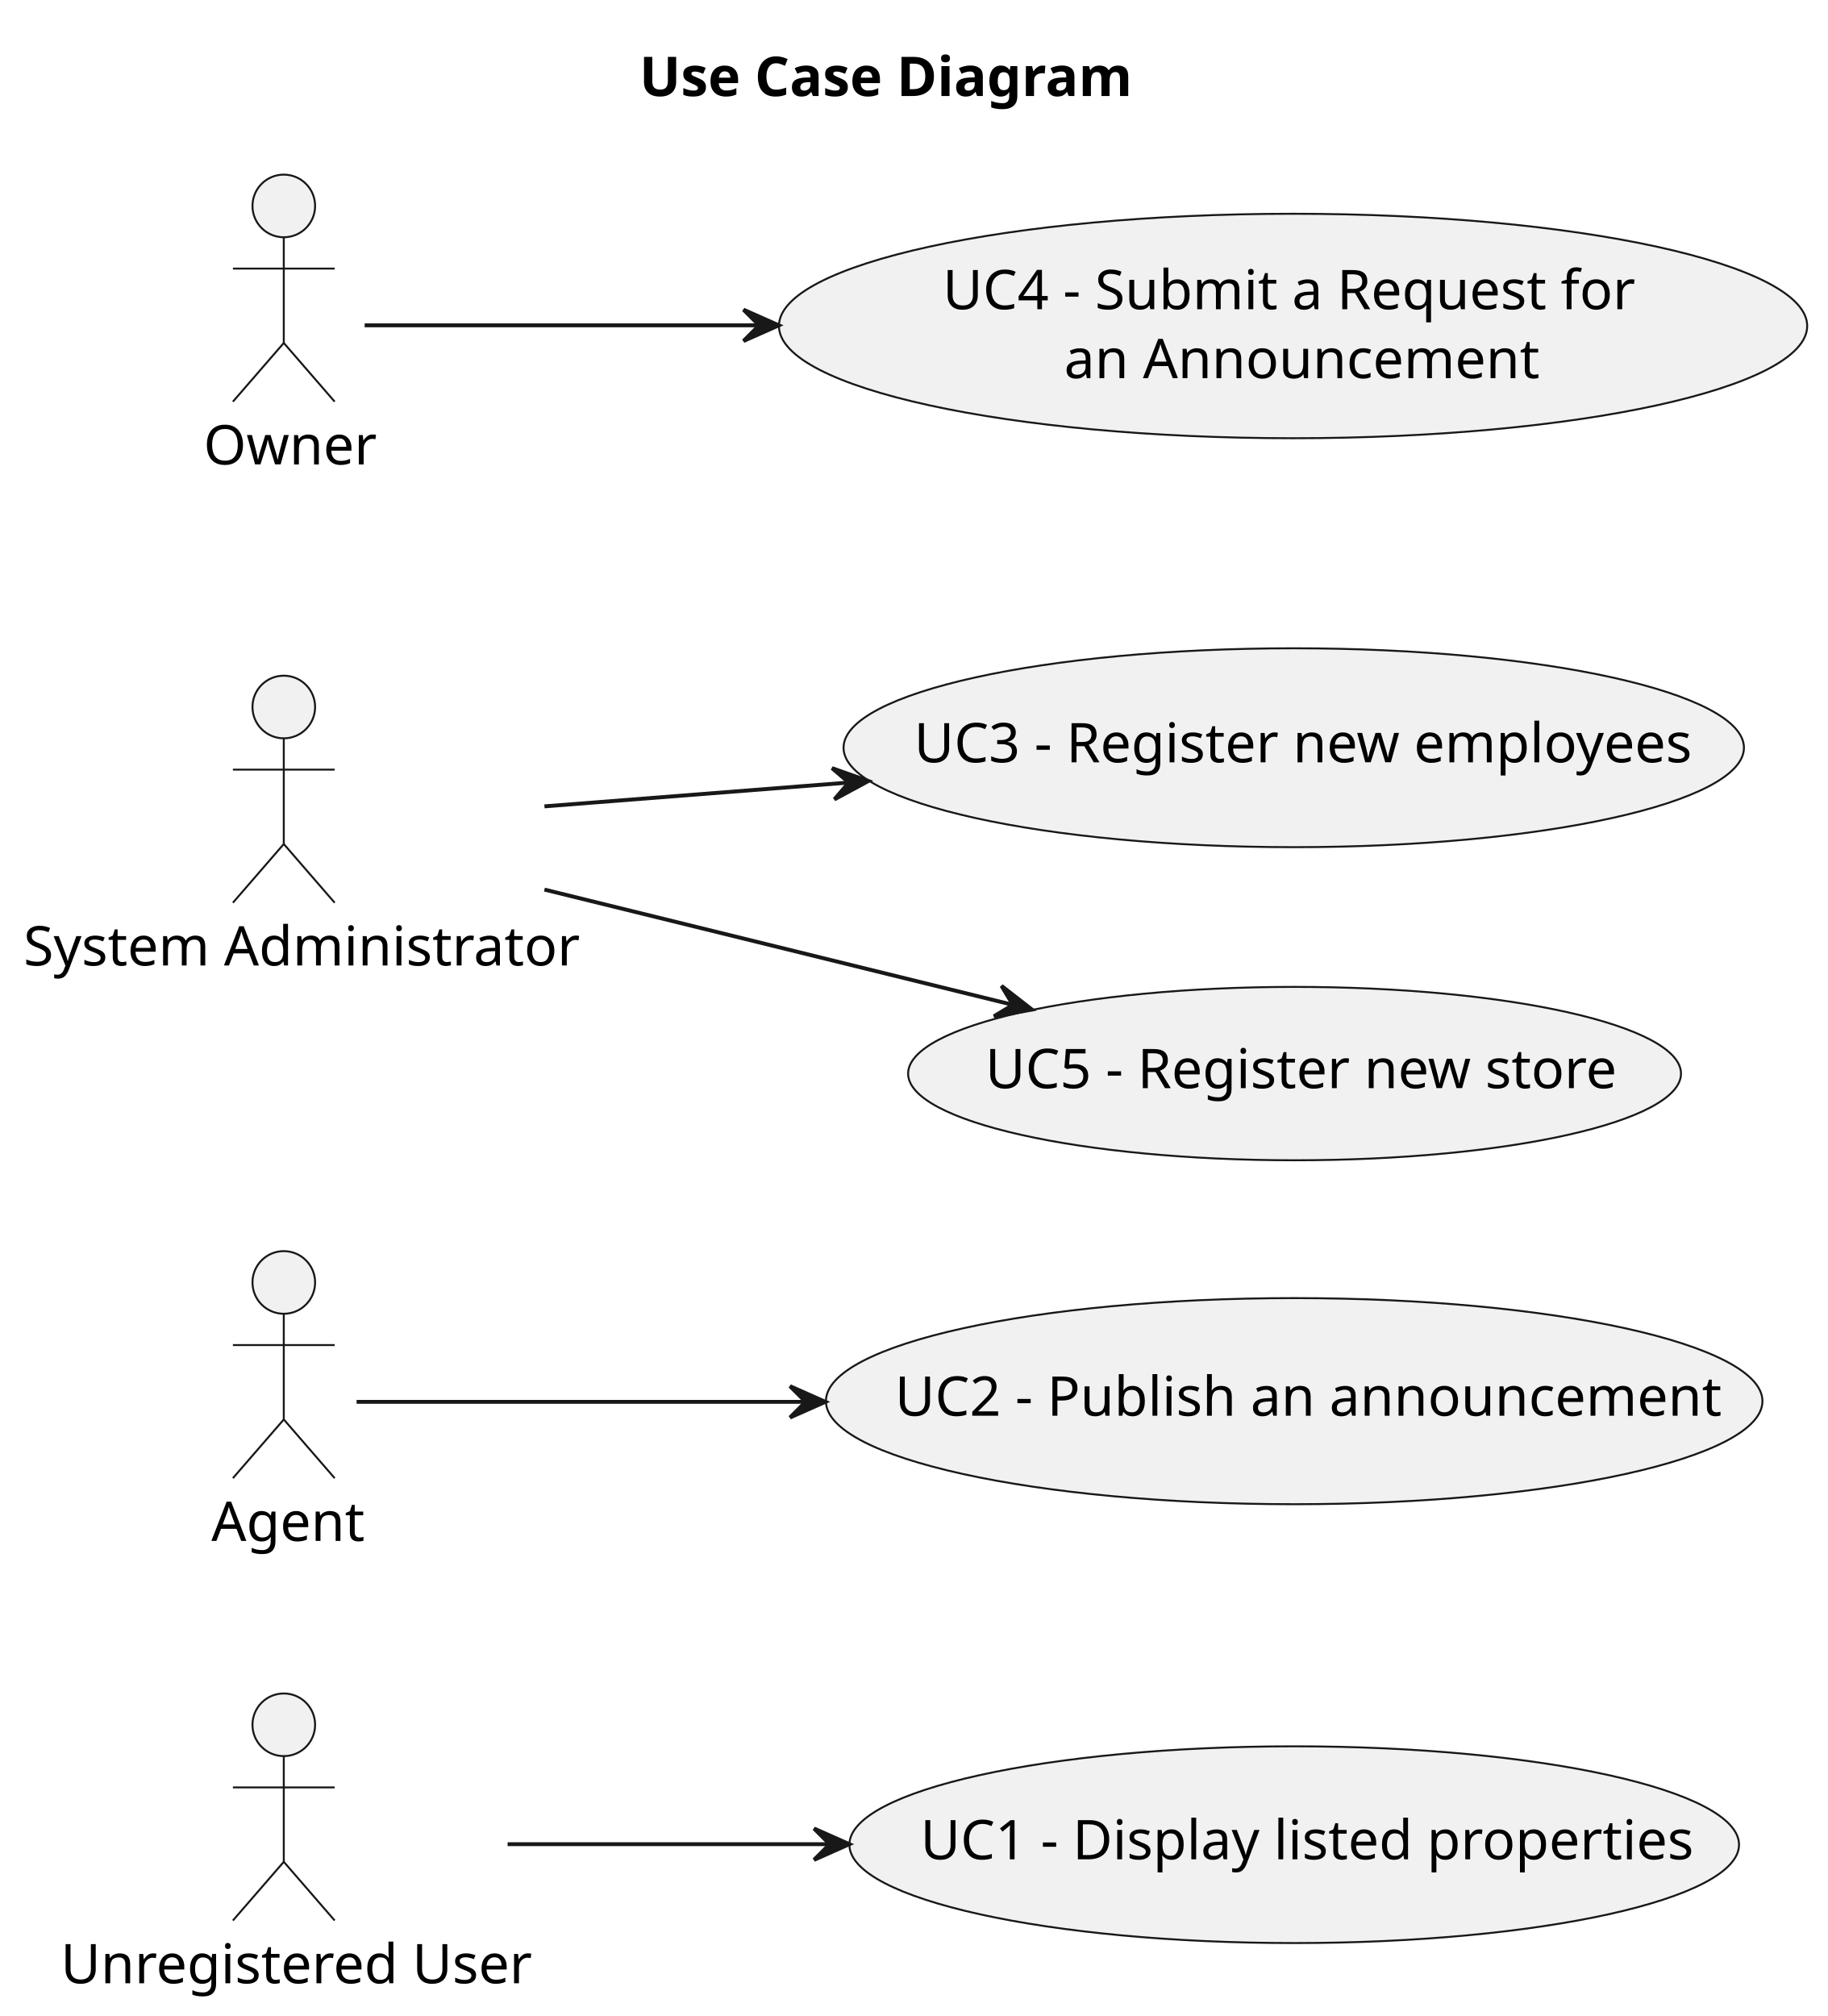
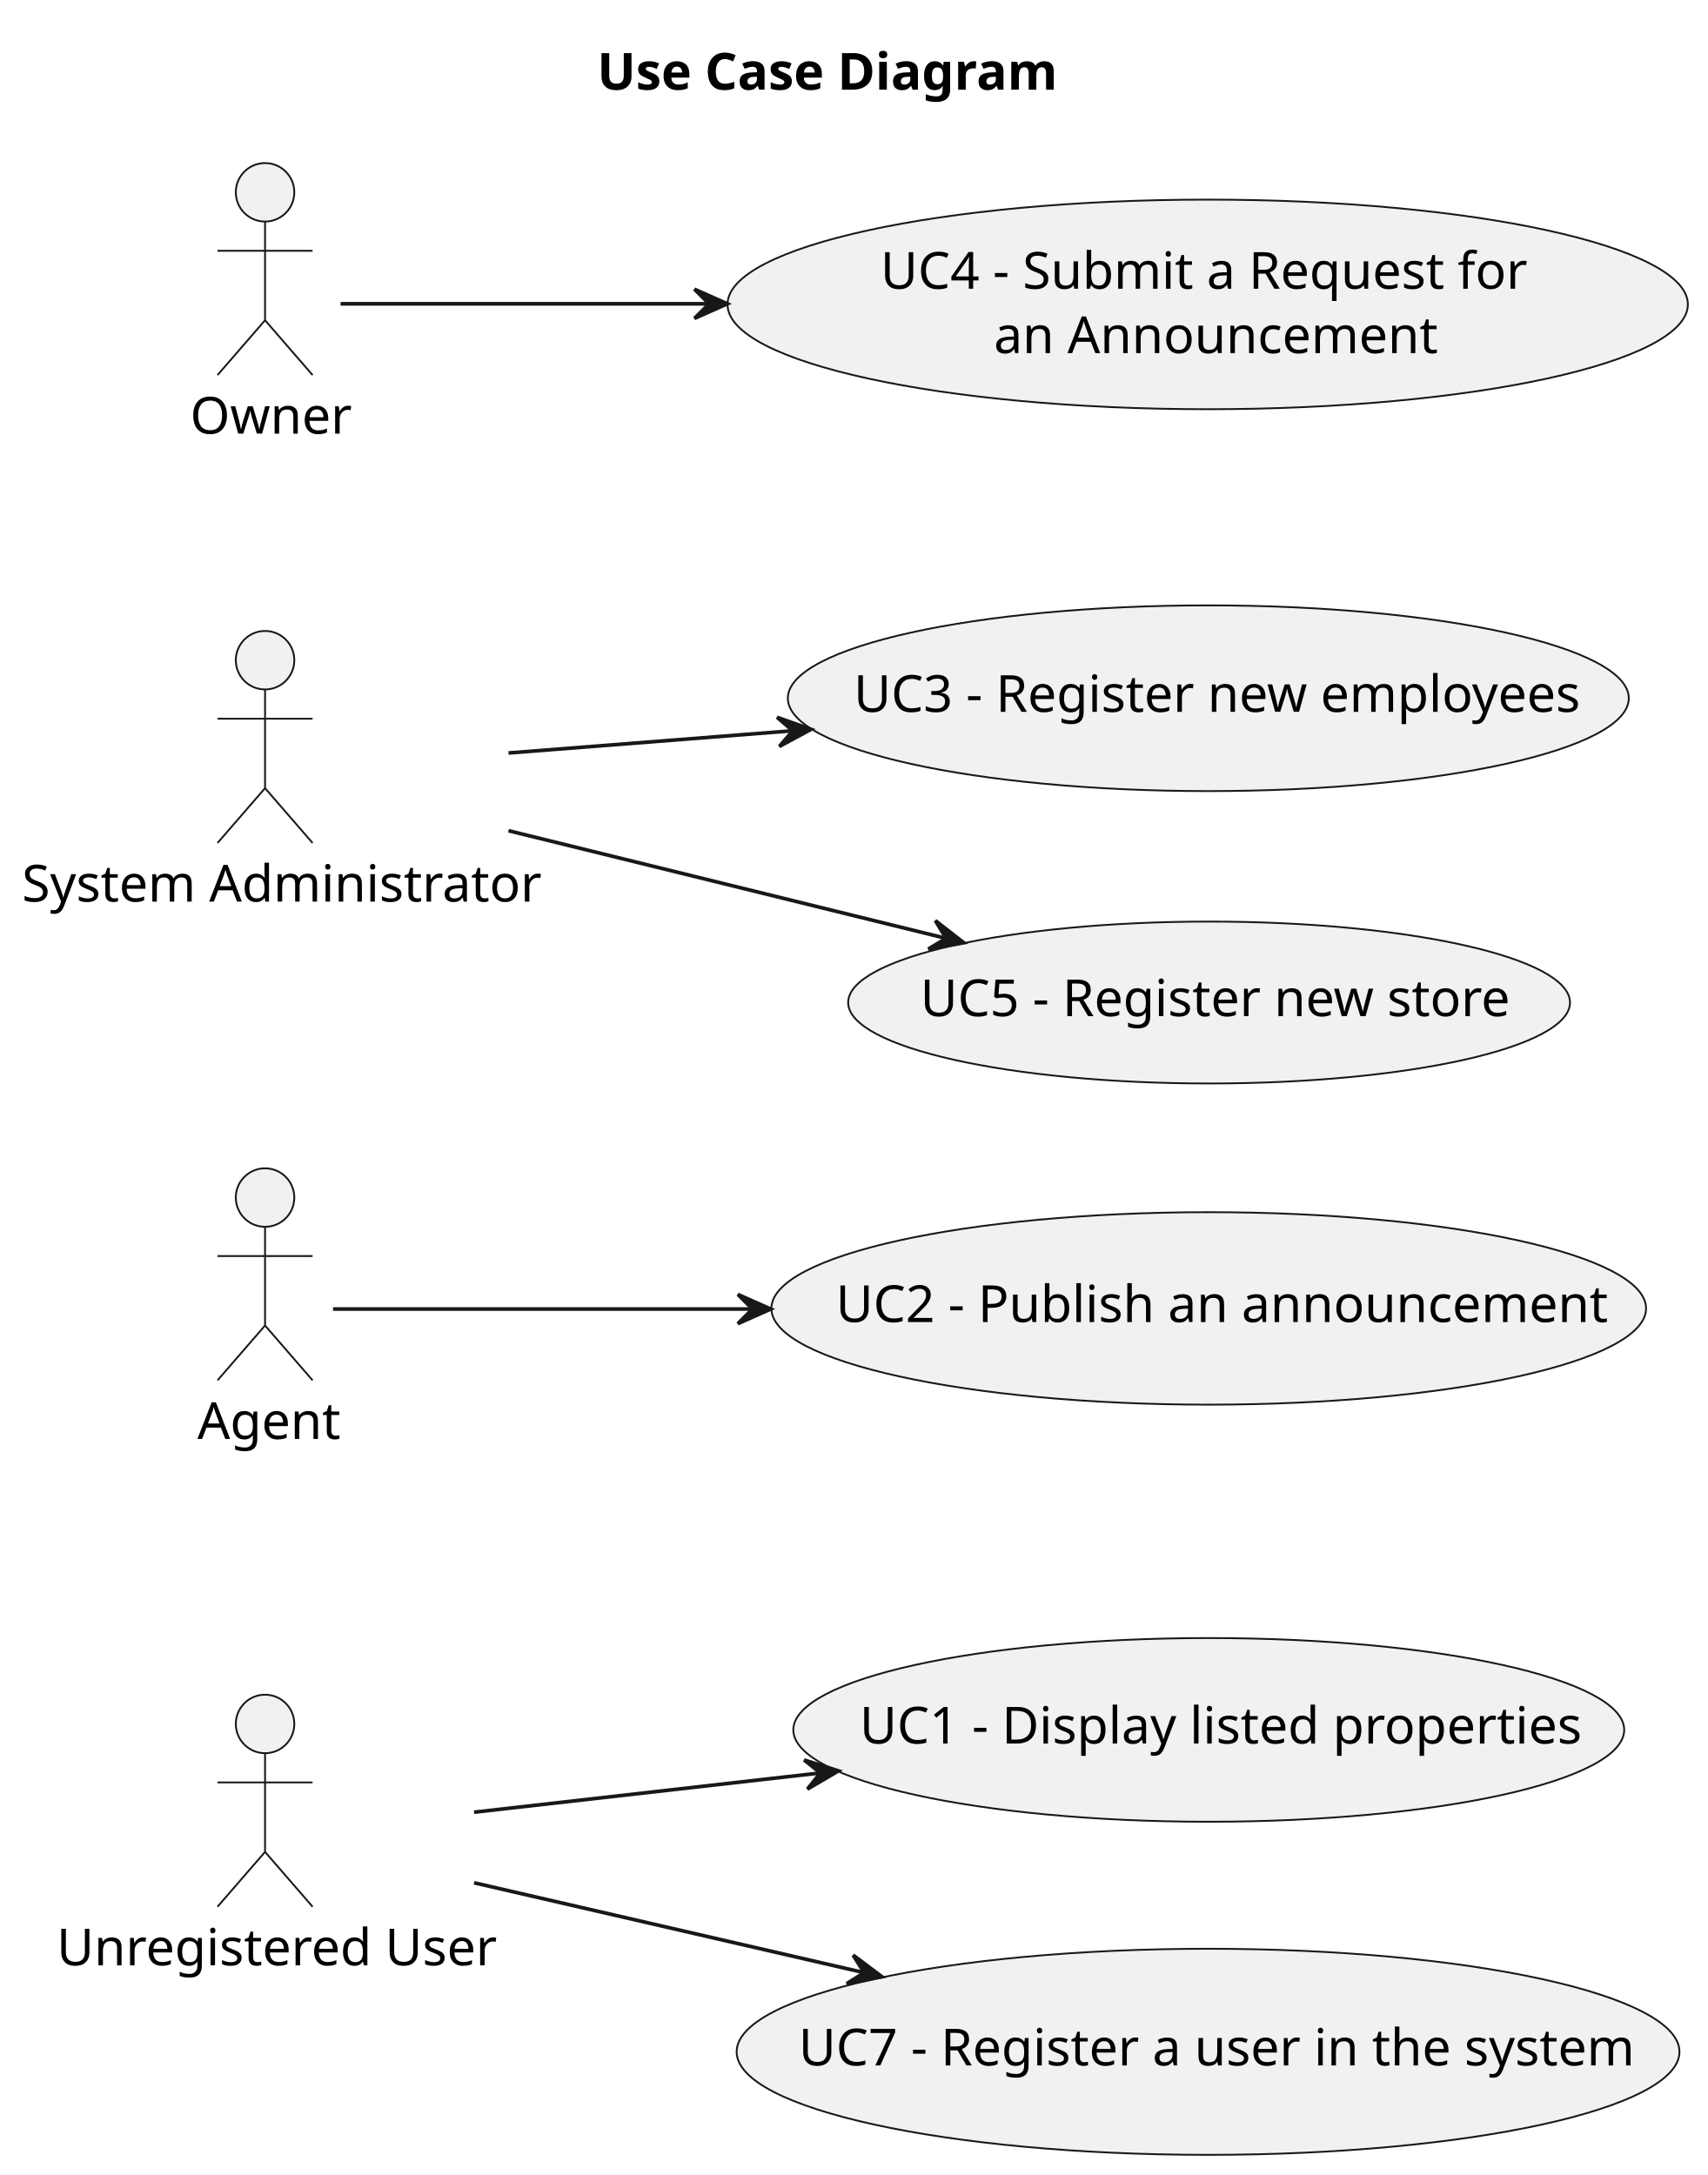
- <svg xmlns="http://www.w3.org/2000/svg" contentStyleType="text/css" height="515px" preserveAspectRatio="none" style="width:467px;height:515px;background:#FFFFFF;" version="1.1" viewBox="0 0 467 515" width="467px" zoomAndPan="magnify">
+ <svg xmlns="http://www.w3.org/2000/svg" contentStyleType="text/css" height="595px" preserveAspectRatio="none" style="width:467px;height:595px;background:#FFFFFF;" version="1.1" viewBox="0 0 467 595" width="467px" zoomAndPan="magnify">
  <defs />
  <g>
    <text fill="#000000" font-family="sans-serif" font-size="14" font-weight="bold" lengthAdjust="spacing" textLength="127" x="163.343" y="24.533">Use Case Diagram</text>
    <g id="elem_UC1">
-       <ellipse cx="330.636" cy="471.237" fill="#F1F1F1" rx="113.636" ry="25.127" style="stroke:#181818;stroke-width:0.5;" />
-       <text fill="#000000" font-family="sans-serif" font-size="14" lengthAdjust="spacing" textLength="191" x="235.136" y="474.965">UC1 - Display listed properties</text>
+       <ellipse cx="330.636" cy="473.237" fill="#F1F1F1" rx="113.636" ry="25.127" style="stroke:#181818;stroke-width:0.5;" />
+       <text fill="#000000" font-family="sans-serif" font-size="14" lengthAdjust="spacing" textLength="191" x="235.136" y="476.965">UC1 - Display listed properties</text>
    </g>
    <g id="elem_Unregistered User">
-       <ellipse cx="72.5" cy="440.609" fill="#F1F1F1" rx="8" ry="8" style="stroke:#181818;stroke-width:0.5;" />
-       <path d="M72.5,448.609 L72.5,475.609 M59.5,456.609 L85.5,456.609 M72.5,475.609 L59.5,490.609 M72.5,475.609 L85.5,490.609 " fill="none" style="stroke:#181818;stroke-width:0.5;" />
-       <text fill="#000000" font-family="sans-serif" font-size="14" lengthAdjust="spacing" textLength="114" x="15.5" y="506.643">Unregistered User</text>
+       <ellipse cx="72.5" cy="471.609" fill="#F1F1F1" rx="8" ry="8" style="stroke:#181818;stroke-width:0.5;" />
+       <path d="M72.5,479.609 L72.5,506.609 M59.5,487.609 L85.5,487.609 M72.5,506.609 L59.5,521.609 M72.5,506.609 L85.5,521.609 " fill="none" style="stroke:#181818;stroke-width:0.5;" />
+       <text fill="#000000" font-family="sans-serif" font-size="14" lengthAdjust="spacing" textLength="114" x="15.5" y="537.643">Unregistered User</text>
    </g>
    <g id="elem_UC2">
      <ellipse cx="330.628" cy="357.935" fill="#F1F1F1" rx="119.628" ry="26.326" style="stroke:#181818;stroke-width:0.5;" />
      <text fill="#000000" font-family="sans-serif" font-size="14" lengthAdjust="spacing" textLength="204" x="228.628" y="361.663">UC2 - Publish an announcement</text>
    </g>
    <g id="elem_Agent">
      <ellipse cx="72.5" cy="327.609" fill="#F1F1F1" rx="8" ry="8" style="stroke:#181818;stroke-width:0.5;" />
      <path d="M72.5,335.609 L72.5,362.609 M59.5,343.609 L85.5,343.609 M72.5,362.609 L59.5,377.609 M72.5,362.609 L85.5,377.609 " fill="none" style="stroke:#181818;stroke-width:0.5;" />
      <text fill="#000000" font-family="sans-serif" font-size="14" lengthAdjust="spacing" textLength="37" x="54" y="393.643">Agent</text>
    </g>
    <g id="elem_UC3">
      <ellipse cx="330.514" cy="191.012" fill="#F1F1F1" rx="115.014" ry="25.403" style="stroke:#181818;stroke-width:0.5;" />
      <text fill="#000000" font-family="sans-serif" font-size="14" lengthAdjust="spacing" textLength="194" x="233.514" y="194.741">UC3 - Register new employees</text>
    </g>
    <g id="elem_System Administrator">
      <ellipse cx="72.5" cy="180.609" fill="#F1F1F1" rx="8" ry="8" style="stroke:#181818;stroke-width:0.5;" />
      <path d="M72.5,188.609 L72.5,215.609 M59.5,196.609 L85.5,196.609 M72.5,215.609 L59.5,230.609 M72.5,215.609 L85.5,230.609 " fill="none" style="stroke:#181818;stroke-width:0.5;" />
      <text fill="#000000" font-family="sans-serif" font-size="14" lengthAdjust="spacing" textLength="133" x="6" y="246.643">System Administrator</text>
    </g>
    <g id="elem_UC5">
      <ellipse cx="330.724" cy="274.254" fill="#F1F1F1" rx="98.724" ry="22.145" style="stroke:#181818;stroke-width:0.5;" />
      <text fill="#000000" font-family="sans-serif" font-size="14" lengthAdjust="spacing" textLength="158" x="251.724" y="277.983">UC5 - Register new store</text>
    </g>
    <g id="elem_UC4">
      <ellipse cx="330.343" cy="83.278" fill="#F1F1F1" rx="131.343" ry="28.669" style="stroke:#181818;stroke-width:0.5;" />
      <text fill="#000000" font-family="sans-serif" font-size="14" lengthAdjust="spacing" textLength="173" x="240.843" y="78.99">UC4 - Submit a Request for</text>
      <text fill="#000000" font-family="sans-serif" font-size="14" lengthAdjust="spacing" textLength="115" x="271.843" y="96.599">an Announcement</text>
    </g>
    <g id="elem_Owner">
      <ellipse cx="72.5" cy="52.609" fill="#F1F1F1" rx="8" ry="8" style="stroke:#181818;stroke-width:0.5;" />
      <path d="M72.5,60.609 L72.5,87.609 M59.5,68.609 L85.5,68.609 M72.5,87.609 L59.5,102.609 M72.5,87.609 L85.5,102.609 " fill="none" style="stroke:#181818;stroke-width:0.5;" />
      <text fill="#000000" font-family="sans-serif" font-size="14" lengthAdjust="spacing" textLength="41" x="52" y="118.643">Owner</text>
    </g>
+     <g id="elem_UC7">
+       <ellipse cx="330.445" cy="561.298" fill="#F1F1F1" rx="128.945" ry="28.189" style="stroke:#181818;stroke-width:0.5;" />
+       <text fill="#000000" font-family="sans-serif" font-size="14" lengthAdjust="spacing" textLength="224" x="218.445" y="565.027">UC7 - Register a user in the system</text>
+     </g>
    <g id="link_Unregistered User_UC1">
-       <path d="M129.68,471.109 C153.86,471.109 183.09,471.109 211.65,471.109 " fill="none" id="Unregistered User-to-UC1" style="stroke:#181818;stroke-width:1.0;" />
-       <polygon fill="#181818" points="216.97,471.109,207.97,467.109,211.97,471.109,207.97,475.109,216.97,471.109" style="stroke:#181818;stroke-width:1.0;" />
+       <path d="M129.68,495.749 C157.41,492.599 191.79,488.709 224.18,485.039 " fill="none" id="Unregistered User-to-UC1" style="stroke:#181818;stroke-width:1.0;" />
+       <polygon fill="#181818" points="229.36,484.449,219.97,481.477,224.391,485.006,220.862,489.427,229.36,484.449" style="stroke:#181818;stroke-width:1.0;" />
    </g>
    <g id="link_Agent_UC2">
      <path d="M91.1,358.109 C115.24,358.109 160.78,358.109 205.64,358.109 " fill="none" id="Agent-to-UC2" style="stroke:#181818;stroke-width:1.0;" />
      <polygon fill="#181818" points="210.83,358.109,201.83,354.109,205.83,358.109,201.83,362.109,210.83,358.109" style="stroke:#181818;stroke-width:1.0;" />
    </g>
    <g id="link_System Administrator_UC3">
      <path d="M139.09,205.989 C162.7,204.139 190.07,201.999 216.55,199.929 " fill="none" id="System Administrator-to-UC3" style="stroke:#181818;stroke-width:1.0;" />
      <polygon fill="#181818" points="221.84,199.519,212.558,196.226,216.855,199.905,213.175,204.202,221.84,199.519" style="stroke:#181818;stroke-width:1.0;" />
    </g>
    <g id="link_System Administrator_UC5">
      <path d="M139.09,227.249 C175.67,236.249 221.25,247.469 258.65,256.669 " fill="none" id="System Administrator-to-UC5" style="stroke:#181818;stroke-width:1.0;" />
      <polygon fill="#181818" points="263.63,257.899,255.856,251.852,258.777,256.697,253.932,259.617,263.63,257.899" style="stroke:#181818;stroke-width:1.0;" />
    </g>
    <g id="link_Owner_UC4">
      <path d="M93.16,83.109 C115.52,83.109 154.06,83.109 193.62,83.109 " fill="none" id="Owner-to-UC4" style="stroke:#181818;stroke-width:1.0;" />
      <polygon fill="#181818" points="198.95,83.109,189.95,79.109,193.95,83.109,189.95,87.109,198.95,83.109" style="stroke:#181818;stroke-width:1.0;" />
    </g>
+     <g id="link_Unregistered User_UC7">
+       <path d="M129.68,515.059 C160.82,522.239 200.35,531.349 236.02,539.569 " fill="none" id="Unregistered User-to-UC7" style="stroke:#181818;stroke-width:1.0;" />
+       <polygon fill="#181818" points="241.25,540.769,233.369,534.863,236.376,539.654,231.585,542.662,241.25,540.769" style="stroke:#181818;stroke-width:1.0;" />
+     </g>
  </g>
</svg>
